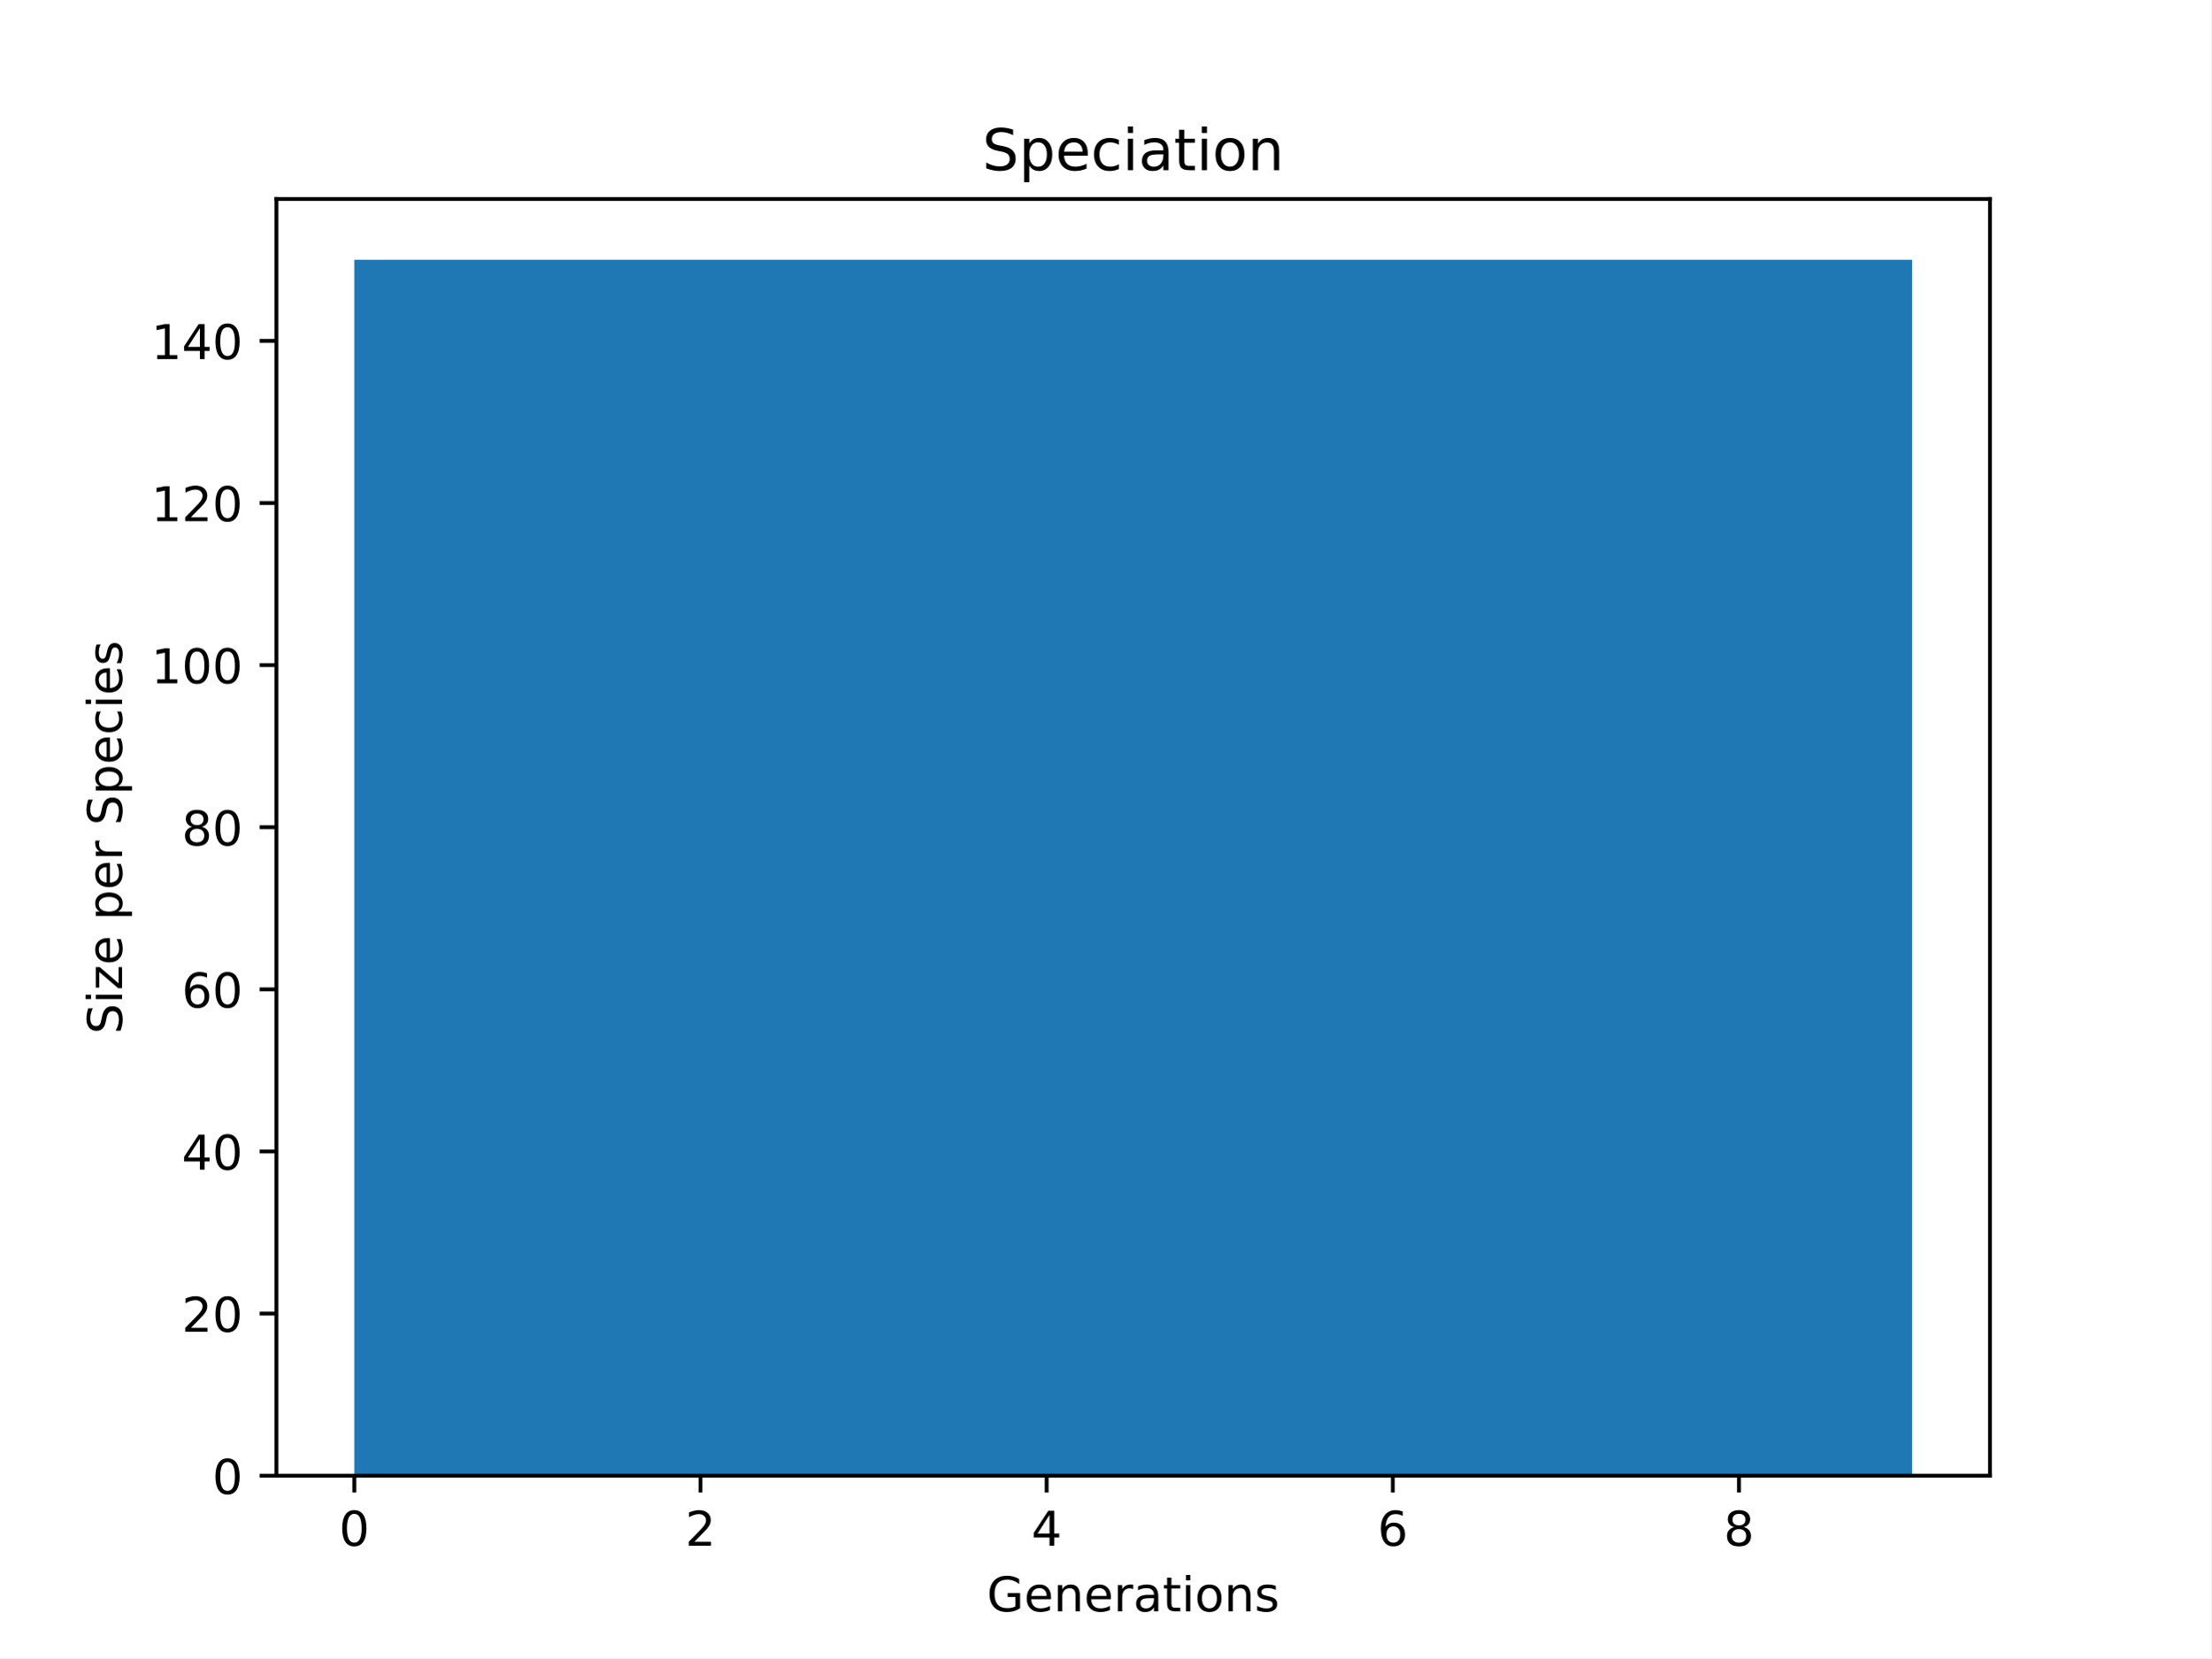
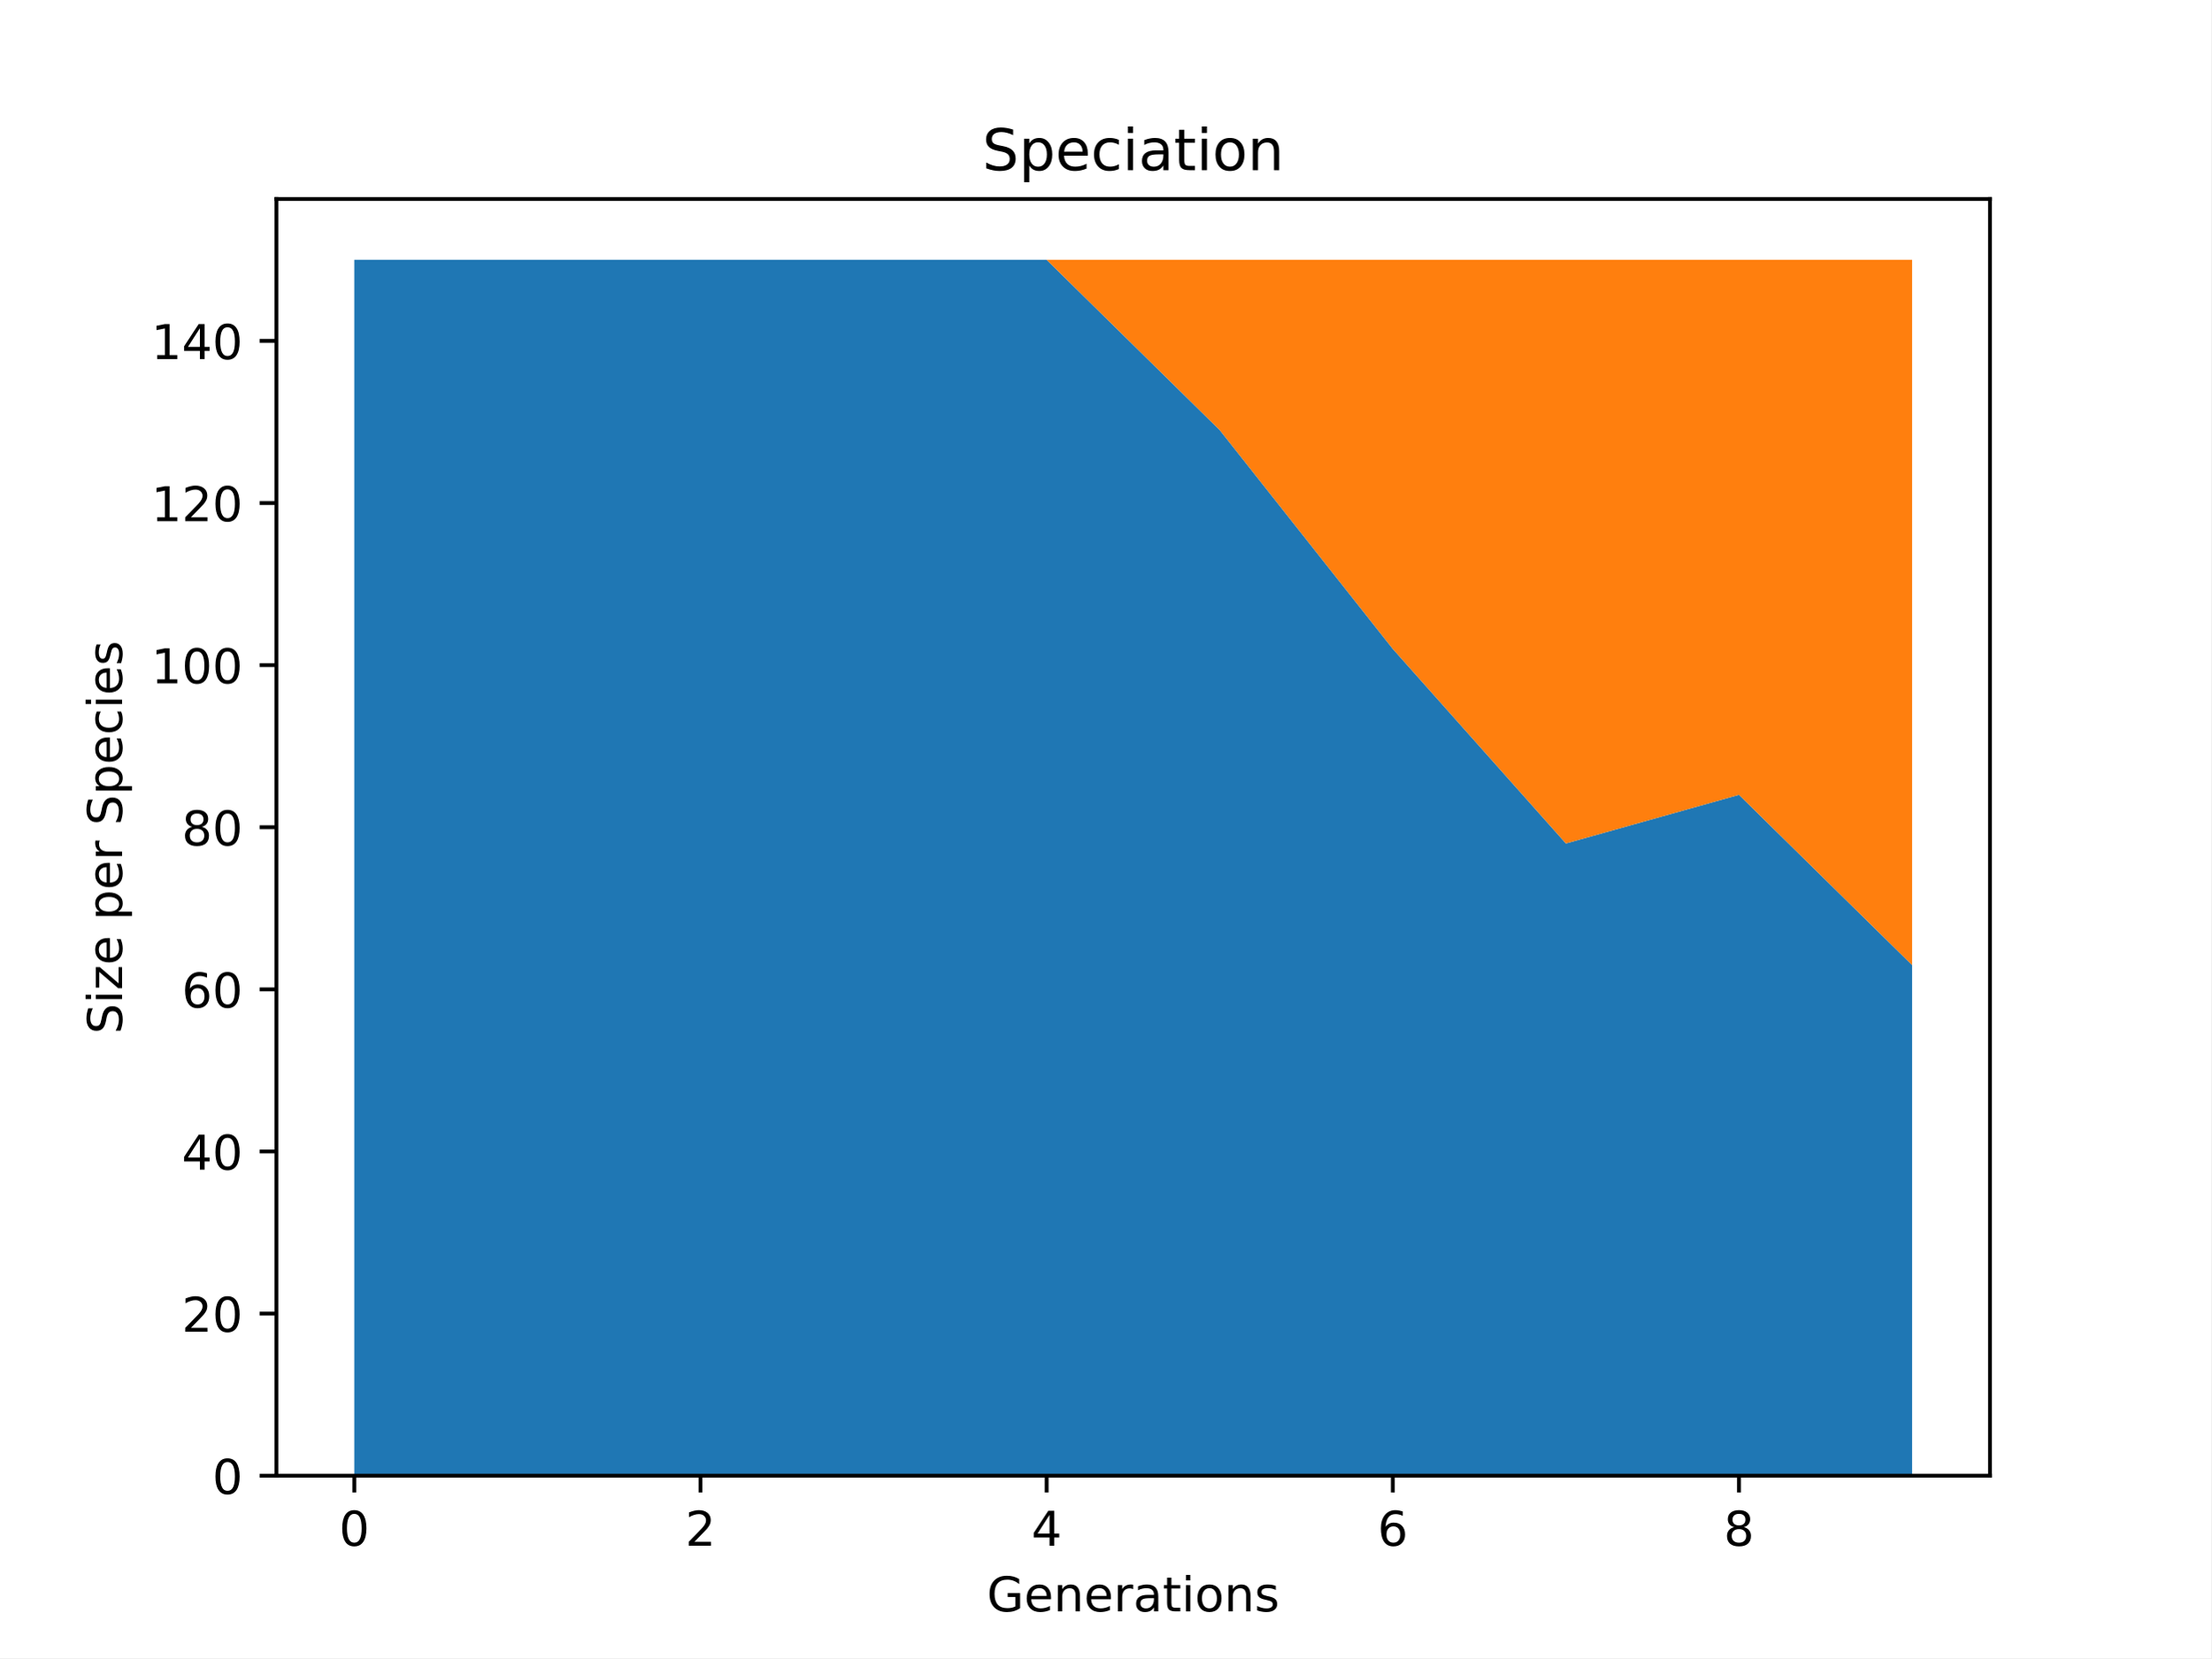
<svg xmlns="http://www.w3.org/2000/svg" xmlns:xlink="http://www.w3.org/1999/xlink" height="345.6pt" version="1.1" viewBox="0 0 460.8 345.6" width="460.8pt">
  <defs>
    <style type="text/css">*{stroke-linecap:butt;stroke-linejoin:round;}</style>
  </defs>
  <g id="figure_1">
    <g id="patch_1">
      <path d="M 0 345.6  L 460.8 345.6  L 460.8 0  L 0 0  z " style="fill:#ffffff;" />
    </g>
    <g id="axes_1">
      <g id="patch_2">
        <path d="M 57.6 307.584  L 414.72 307.584  L 414.72 41.472  L 57.6 41.472  z " style="fill:#ffffff;" />
      </g>
      <g id="PolyCollection_1">
-         <path clip-path="url(#pb4c1ddde05)" d="M 73.833 54.144  L 73.833 307.584  L 109.905 307.584  L 145.978 307.584  L 182.051 307.584  L 218.124 307.584  L 254.196 307.584  L 290.269 307.584  L 326.342 307.584  L 362.415 307.584  L 398.487 307.584  L 398.487 54.144  L 398.487 54.144  L 362.415 54.144  L 326.342 54.144  L 290.269 54.144  L 254.196 54.144  L 218.124 54.144  L 182.051 54.144  L 145.978 54.144  L 109.905 54.144  L 73.833 54.144  z " style="fill:#1f77b4;" />
+         <path clip-path="url(#p5cc2ea4e05)" d="M 73.833 54.144  L 73.833 307.584  L 109.905 307.584  L 145.978 307.584  L 182.051 307.584  L 218.124 307.584  L 254.196 307.584  L 290.269 307.584  L 326.342 307.584  L 362.415 307.584  L 398.487 307.584  L 398.487 201.139  L 398.487 201.139  L 362.415 165.658  L 326.342 175.795  L 290.269 135.245  L 254.196 89.626  L 218.124 54.144  L 182.051 54.144  L 145.978 54.144  L 109.905 54.144  L 73.833 54.144  z " style="fill:#1f77b4;" />
+       </g>
+       <g id="PolyCollection_2">
+         <path clip-path="url(#p5cc2ea4e05)" d="M 73.833 54.144  L 73.833 54.144  L 109.905 54.144  L 145.978 54.144  L 182.051 54.144  L 218.124 54.144  L 254.196 89.626  L 290.269 135.245  L 326.342 175.795  L 362.415 165.658  L 398.487 201.139  L 398.487 54.144  L 398.487 54.144  L 362.415 54.144  L 326.342 54.144  L 290.269 54.144  L 254.196 54.144  L 218.124 54.144  L 182.051 54.144  L 145.978 54.144  L 109.905 54.144  L 73.833 54.144  z " style="fill:#ff7f0e;" />
      </g>
      <g id="matplotlib.axis_1">
        <g id="xtick_1">
          <g id="line2d_1">
            <defs>
-               <path d="M 0 0  L 0 3.5  " id="m2329424d56" style="stroke:#000000;stroke-width:0.8;" />
-             </defs>
-             <g>
-               <use style="stroke:#000000;stroke-width:0.8;" x="73.833" xlink:href="#m2329424d56" y="307.584" />
+               <path d="M 0 0  L 0 3.5  " id="m9f58253e93" style="stroke:#000000;stroke-width:0.8;" />
+             </defs>
+             <g>
+               <use style="stroke:#000000;stroke-width:0.8;" x="73.833" xlink:href="#m9f58253e93" y="307.584" />
            </g>
          </g>
          <g id="text_1">
            <g transform="translate(70.65148 322.1824)scale(0.1 -0.1)">
              <defs>
                <path d="M 2034 4250  Q 1547 4250 1301 3770  Q 1056 3291 1056 2328  Q 1056 1369 1301 889  Q 1547 409 2034 409  Q 2525 409 2770 889  Q 3016 1369 3016 2328  Q 3016 3291 2770 3770  Q 2525 4250 2034 4250  z M 2034 4750  Q 2819 4750 3233 4129  Q 3647 3509 3647 2328  Q 3647 1150 3233 529  Q 2819 -91 2034 -91  Q 1250 -91 836 529  Q 422 1150 422 2328  Q 422 3509 836 4129  Q 1250 4750 2034 4750  z " id="DejaVuSans-30" transform="scale(0.015625)" />
              </defs>
              <use xlink:href="#DejaVuSans-30" />
            </g>
          </g>
        </g>
        <g id="xtick_2">
          <g id="line2d_2">
            <g>
-               <use style="stroke:#000000;stroke-width:0.8;" x="145.978" xlink:href="#m2329424d56" y="307.584" />
+               <use style="stroke:#000000;stroke-width:0.8;" x="145.978" xlink:href="#m9f58253e93" y="307.584" />
            </g>
          </g>
          <g id="text_2">
            <g transform="translate(142.7969 322.1824)scale(0.1 -0.1)">
              <defs>
                <path d="M 1228 531  L 3431 531  L 3431 0  L 469 0  L 469 531  Q 828 903 1448 1529  Q 2069 2156 2228 2338  Q 2531 2678 2651 2914  Q 2772 3150 2772 3378  Q 2772 3750 2511 3984  Q 2250 4219 1831 4219  Q 1534 4219 1204 4116  Q 875 4013 500 3803  L 500 4441  Q 881 4594 1212 4672  Q 1544 4750 1819 4750  Q 2544 4750 2975 4387  Q 3406 4025 3406 3419  Q 3406 3131 3298 2873  Q 3191 2616 2906 2266  Q 2828 2175 2409 1742  Q 1991 1309 1228 531  z " id="DejaVuSans-32" transform="scale(0.015625)" />
              </defs>
              <use xlink:href="#DejaVuSans-32" />
            </g>
          </g>
        </g>
        <g id="xtick_3">
          <g id="line2d_3">
            <g>
-               <use style="stroke:#000000;stroke-width:0.8;" x="218.124" xlink:href="#m2329424d56" y="307.584" />
+               <use style="stroke:#000000;stroke-width:0.8;" x="218.124" xlink:href="#m9f58253e93" y="307.584" />
            </g>
          </g>
          <g id="text_3">
            <g transform="translate(214.9424 322.1824)scale(0.1 -0.1)">
              <defs>
                <path d="M 2419 4116  L 825 1625  L 2419 1625  L 2419 4116  z M 2253 4666  L 3047 4666  L 3047 1625  L 3713 1625  L 3713 1100  L 3047 1100  L 3047 0  L 2419 0  L 2419 1100  L 313 1100  L 313 1709  L 2253 4666  z " id="DejaVuSans-34" transform="scale(0.015625)" />
              </defs>
              <use xlink:href="#DejaVuSans-34" />
            </g>
          </g>
        </g>
        <g id="xtick_4">
          <g id="line2d_4">
            <g>
-               <use style="stroke:#000000;stroke-width:0.8;" x="290.269" xlink:href="#m2329424d56" y="307.584" />
+               <use style="stroke:#000000;stroke-width:0.8;" x="290.269" xlink:href="#m9f58253e93" y="307.584" />
            </g>
          </g>
          <g id="text_4">
            <g transform="translate(287.0878 322.1824)scale(0.1 -0.1)">
              <defs>
                <path d="M 2113 2584  Q 1688 2584 1439 2293  Q 1191 2003 1191 1497  Q 1191 994 1439 701  Q 1688 409 2113 409  Q 2538 409 2786 701  Q 3034 994 3034 1497  Q 3034 2003 2786 2293  Q 2538 2584 2113 2584  z M 3366 4563  L 3366 3988  Q 3128 4100 2886 4159  Q 2644 4219 2406 4219  Q 1781 4219 1451 3797  Q 1122 3375 1075 2522  Q 1259 2794 1537 2939  Q 1816 3084 2150 3084  Q 2853 3084 3261 2657  Q 3669 2231 3669 1497  Q 3669 778 3244 343  Q 2819 -91 2113 -91  Q 1303 -91 875 529  Q 447 1150 447 2328  Q 447 3434 972 4092  Q 1497 4750 2381 4750  Q 2619 4750 2861 4703  Q 3103 4656 3366 4563  z " id="DejaVuSans-36" transform="scale(0.015625)" />
              </defs>
              <use xlink:href="#DejaVuSans-36" />
            </g>
          </g>
        </g>
        <g id="xtick_5">
          <g id="line2d_5">
            <g>
-               <use style="stroke:#000000;stroke-width:0.8;" x="362.415" xlink:href="#m2329424d56" y="307.584" />
+               <use style="stroke:#000000;stroke-width:0.8;" x="362.415" xlink:href="#m9f58253e93" y="307.584" />
            </g>
          </g>
          <g id="text_5">
            <g transform="translate(359.2333 322.1824)scale(0.1 -0.1)">
              <defs>
                <path d="M 2034 2216  Q 1584 2216 1326 1975  Q 1069 1734 1069 1313  Q 1069 891 1326 650  Q 1584 409 2034 409  Q 2484 409 2743 651  Q 3003 894 3003 1313  Q 3003 1734 2745 1975  Q 2488 2216 2034 2216  z M 1403 2484  Q 997 2584 770 2862  Q 544 3141 544 3541  Q 544 4100 942 4425  Q 1341 4750 2034 4750  Q 2731 4750 3128 4425  Q 3525 4100 3525 3541  Q 3525 3141 3298 2862  Q 3072 2584 2669 2484  Q 3125 2378 3379 2068  Q 3634 1759 3634 1313  Q 3634 634 3220 271  Q 2806 -91 2034 -91  Q 1263 -91 848 271  Q 434 634 434 1313  Q 434 1759 690 2068  Q 947 2378 1403 2484  z M 1172 3481  Q 1172 3119 1398 2916  Q 1625 2713 2034 2713  Q 2441 2713 2670 2916  Q 2900 3119 2900 3481  Q 2900 3844 2670 4047  Q 2441 4250 2034 4250  Q 1625 4250 1398 4047  Q 1172 3844 1172 3481  z " id="DejaVuSans-38" transform="scale(0.015625)" />
              </defs>
              <use xlink:href="#DejaVuSans-38" />
            </g>
          </g>
        </g>
        <g id="text_6">
          <g transform="translate(205.6623 335.8606)scale(0.1 -0.1)">
            <defs>
              <path d="M 3809 666  L 3809 1919  L 2778 1919  L 2778 2438  L 4434 2438  L 4434 434  Q 4069 175 3628 42  Q 3188 -91 2688 -91  Q 1594 -91 976 548  Q 359 1188 359 2328  Q 359 3472 976 4111  Q 1594 4750 2688 4750  Q 3144 4750 3555 4637  Q 3966 4525 4313 4306  L 4313 3634  Q 3963 3931 3569 4081  Q 3175 4231 2741 4231  Q 1884 4231 1454 3753  Q 1025 3275 1025 2328  Q 1025 1384 1454 906  Q 1884 428 2741 428  Q 3075 428 3337 486  Q 3600 544 3809 666  z " id="DejaVuSans-47" transform="scale(0.015625)" />
              <path d="M 3597 1894  L 3597 1613  L 953 1613  Q 991 1019 1311 708  Q 1631 397 2203 397  Q 2534 397 2845 478  Q 3156 559 3463 722  L 3463 178  Q 3153 47 2828 -22  Q 2503 -91 2169 -91  Q 1331 -91 842 396  Q 353 884 353 1716  Q 353 2575 817 3079  Q 1281 3584 2069 3584  Q 2775 3584 3186 3129  Q 3597 2675 3597 1894  z M 3022 2063  Q 3016 2534 2758 2815  Q 2500 3097 2075 3097  Q 1594 3097 1305 2825  Q 1016 2553 972 2059  L 3022 2063  z " id="DejaVuSans-65" transform="scale(0.015625)" />
              <path d="M 3513 2113  L 3513 0  L 2938 0  L 2938 2094  Q 2938 2591 2744 2837  Q 2550 3084 2163 3084  Q 1697 3084 1428 2787  Q 1159 2491 1159 1978  L 1159 0  L 581 0  L 581 3500  L 1159 3500  L 1159 2956  Q 1366 3272 1645 3428  Q 1925 3584 2291 3584  Q 2894 3584 3203 3211  Q 3513 2838 3513 2113  z " id="DejaVuSans-6e" transform="scale(0.015625)" />
              <path d="M 2631 2963  Q 2534 3019 2420 3045  Q 2306 3072 2169 3072  Q 1681 3072 1420 2755  Q 1159 2438 1159 1844  L 1159 0  L 581 0  L 581 3500  L 1159 3500  L 1159 2956  Q 1341 3275 1631 3429  Q 1922 3584 2338 3584  Q 2397 3584 2469 3576  Q 2541 3569 2628 3553  L 2631 2963  z " id="DejaVuSans-72" transform="scale(0.015625)" />
              <path d="M 2194 1759  Q 1497 1759 1228 1600  Q 959 1441 959 1056  Q 959 750 1161 570  Q 1363 391 1709 391  Q 2188 391 2477 730  Q 2766 1069 2766 1631  L 2766 1759  L 2194 1759  z M 3341 1997  L 3341 0  L 2766 0  L 2766 531  Q 2569 213 2275 61  Q 1981 -91 1556 -91  Q 1019 -91 701 211  Q 384 513 384 1019  Q 384 1609 779 1909  Q 1175 2209 1959 2209  L 2766 2209  L 2766 2266  Q 2766 2663 2505 2880  Q 2244 3097 1772 3097  Q 1472 3097 1187 3025  Q 903 2953 641 2809  L 641 3341  Q 956 3463 1253 3523  Q 1550 3584 1831 3584  Q 2591 3584 2966 3190  Q 3341 2797 3341 1997  z " id="DejaVuSans-61" transform="scale(0.015625)" />
              <path d="M 1172 4494  L 1172 3500  L 2356 3500  L 2356 3053  L 1172 3053  L 1172 1153  Q 1172 725 1289 603  Q 1406 481 1766 481  L 2356 481  L 2356 0  L 1766 0  Q 1100 0 847 248  Q 594 497 594 1153  L 594 3053  L 172 3053  L 172 3500  L 594 3500  L 594 4494  L 1172 4494  z " id="DejaVuSans-74" transform="scale(0.015625)" />
              <path d="M 603 3500  L 1178 3500  L 1178 0  L 603 0  L 603 3500  z M 603 4863  L 1178 4863  L 1178 4134  L 603 4134  L 603 4863  z " id="DejaVuSans-69" transform="scale(0.015625)" />
              <path d="M 1959 3097  Q 1497 3097 1228 2736  Q 959 2375 959 1747  Q 959 1119 1226 758  Q 1494 397 1959 397  Q 2419 397 2687 759  Q 2956 1122 2956 1747  Q 2956 2369 2687 2733  Q 2419 3097 1959 3097  z M 1959 3584  Q 2709 3584 3137 3096  Q 3566 2609 3566 1747  Q 3566 888 3137 398  Q 2709 -91 1959 -91  Q 1206 -91 779 398  Q 353 888 353 1747  Q 353 2609 779 3096  Q 1206 3584 1959 3584  z " id="DejaVuSans-6f" transform="scale(0.015625)" />
              <path d="M 2834 3397  L 2834 2853  Q 2591 2978 2328 3040  Q 2066 3103 1784 3103  Q 1356 3103 1142 2972  Q 928 2841 928 2578  Q 928 2378 1081 2264  Q 1234 2150 1697 2047  L 1894 2003  Q 2506 1872 2764 1633  Q 3022 1394 3022 966  Q 3022 478 2636 193  Q 2250 -91 1575 -91  Q 1294 -91 989 -36  Q 684 19 347 128  L 347 722  Q 666 556 975 473  Q 1284 391 1588 391  Q 1994 391 2212 530  Q 2431 669 2431 922  Q 2431 1156 2273 1281  Q 2116 1406 1581 1522  L 1381 1569  Q 847 1681 609 1914  Q 372 2147 372 2553  Q 372 3047 722 3315  Q 1072 3584 1716 3584  Q 2034 3584 2315 3537  Q 2597 3491 2834 3397  z " id="DejaVuSans-73" transform="scale(0.015625)" />
            </defs>
            <use xlink:href="#DejaVuSans-47" />
            <use x="77.49" xlink:href="#DejaVuSans-65" />
            <use x="139.014" xlink:href="#DejaVuSans-6e" />
            <use x="202.393" xlink:href="#DejaVuSans-65" />
            <use x="263.916" xlink:href="#DejaVuSans-72" />
            <use x="305.029" xlink:href="#DejaVuSans-61" />
            <use x="366.309" xlink:href="#DejaVuSans-74" />
            <use x="405.518" xlink:href="#DejaVuSans-69" />
            <use x="433.301" xlink:href="#DejaVuSans-6f" />
            <use x="494.482" xlink:href="#DejaVuSans-6e" />
            <use x="557.861" xlink:href="#DejaVuSans-73" />
          </g>
        </g>
      </g>
      <g id="matplotlib.axis_2">
        <g id="ytick_1">
          <g id="line2d_6">
            <defs>
-               <path d="M 0 0  L -3.5 0  " id="m8e1a29d1b3" style="stroke:#000000;stroke-width:0.8;" />
-             </defs>
-             <g>
-               <use style="stroke:#000000;stroke-width:0.8;" x="57.6" xlink:href="#m8e1a29d1b3" y="307.584" />
+               <path d="M 0 0  L -3.5 0  " id="m2768628abf" style="stroke:#000000;stroke-width:0.8;" />
+             </defs>
+             <g>
+               <use style="stroke:#000000;stroke-width:0.8;" x="57.6" xlink:href="#m2768628abf" y="307.584" />
            </g>
          </g>
          <g id="text_7">
            <g transform="translate(44.2375 311.3832)scale(0.1 -0.1)">
              <use xlink:href="#DejaVuSans-30" />
            </g>
          </g>
        </g>
        <g id="ytick_2">
          <g id="line2d_7">
            <g>
-               <use style="stroke:#000000;stroke-width:0.8;" x="57.6" xlink:href="#m8e1a29d1b3" y="273.792" />
+               <use style="stroke:#000000;stroke-width:0.8;" x="57.6" xlink:href="#m2768628abf" y="273.792" />
            </g>
          </g>
          <g id="text_8">
            <g transform="translate(37.875 277.5912)scale(0.1 -0.1)">
              <use xlink:href="#DejaVuSans-32" />
              <use x="63.623" xlink:href="#DejaVuSans-30" />
            </g>
          </g>
        </g>
        <g id="ytick_3">
          <g id="line2d_8">
            <g>
-               <use style="stroke:#000000;stroke-width:0.8;" x="57.6" xlink:href="#m8e1a29d1b3" y="240" />
+               <use style="stroke:#000000;stroke-width:0.8;" x="57.6" xlink:href="#m2768628abf" y="240" />
            </g>
          </g>
          <g id="text_9">
            <g transform="translate(37.875 243.7992)scale(0.1 -0.1)">
              <use xlink:href="#DejaVuSans-34" />
              <use x="63.623" xlink:href="#DejaVuSans-30" />
            </g>
          </g>
        </g>
        <g id="ytick_4">
          <g id="line2d_9">
            <g>
-               <use style="stroke:#000000;stroke-width:0.8;" x="57.6" xlink:href="#m8e1a29d1b3" y="206.208" />
+               <use style="stroke:#000000;stroke-width:0.8;" x="57.6" xlink:href="#m2768628abf" y="206.208" />
            </g>
          </g>
          <g id="text_10">
            <g transform="translate(37.875 210.0072)scale(0.1 -0.1)">
              <use xlink:href="#DejaVuSans-36" />
              <use x="63.623" xlink:href="#DejaVuSans-30" />
            </g>
          </g>
        </g>
        <g id="ytick_5">
          <g id="line2d_10">
            <g>
-               <use style="stroke:#000000;stroke-width:0.8;" x="57.6" xlink:href="#m8e1a29d1b3" y="172.416" />
+               <use style="stroke:#000000;stroke-width:0.8;" x="57.6" xlink:href="#m2768628abf" y="172.416" />
            </g>
          </g>
          <g id="text_11">
            <g transform="translate(37.875 176.2152)scale(0.1 -0.1)">
              <use xlink:href="#DejaVuSans-38" />
              <use x="63.623" xlink:href="#DejaVuSans-30" />
            </g>
          </g>
        </g>
        <g id="ytick_6">
          <g id="line2d_11">
            <g>
-               <use style="stroke:#000000;stroke-width:0.8;" x="57.6" xlink:href="#m8e1a29d1b3" y="138.624" />
+               <use style="stroke:#000000;stroke-width:0.8;" x="57.6" xlink:href="#m2768628abf" y="138.624" />
            </g>
          </g>
          <g id="text_12">
            <g transform="translate(31.5125 142.4232)scale(0.1 -0.1)">
              <defs>
                <path d="M 794 531  L 1825 531  L 1825 4091  L 703 3866  L 703 4441  L 1819 4666  L 2450 4666  L 2450 531  L 3481 531  L 3481 0  L 794 0  L 794 531  z " id="DejaVuSans-31" transform="scale(0.015625)" />
              </defs>
              <use xlink:href="#DejaVuSans-31" />
              <use x="63.623" xlink:href="#DejaVuSans-30" />
              <use x="127.246" xlink:href="#DejaVuSans-30" />
            </g>
          </g>
        </g>
        <g id="ytick_7">
          <g id="line2d_12">
            <g>
-               <use style="stroke:#000000;stroke-width:0.8;" x="57.6" xlink:href="#m8e1a29d1b3" y="104.832" />
+               <use style="stroke:#000000;stroke-width:0.8;" x="57.6" xlink:href="#m2768628abf" y="104.832" />
            </g>
          </g>
          <g id="text_13">
            <g transform="translate(31.5125 108.6312)scale(0.1 -0.1)">
              <use xlink:href="#DejaVuSans-31" />
              <use x="63.623" xlink:href="#DejaVuSans-32" />
              <use x="127.246" xlink:href="#DejaVuSans-30" />
            </g>
          </g>
        </g>
        <g id="ytick_8">
          <g id="line2d_13">
            <g>
-               <use style="stroke:#000000;stroke-width:0.8;" x="57.6" xlink:href="#m8e1a29d1b3" y="71.04" />
+               <use style="stroke:#000000;stroke-width:0.8;" x="57.6" xlink:href="#m2768628abf" y="71.04" />
            </g>
          </g>
          <g id="text_14">
            <g transform="translate(31.5125 74.83922)scale(0.1 -0.1)">
              <use xlink:href="#DejaVuSans-31" />
              <use x="63.623" xlink:href="#DejaVuSans-34" />
              <use x="127.246" xlink:href="#DejaVuSans-30" />
            </g>
          </g>
        </g>
        <g id="text_15">
          <g transform="translate(25.43281 215.521)rotate(-90)scale(0.1 -0.1)">
            <defs>
              <path d="M 3425 4513  L 3425 3897  Q 3066 4069 2747 4153  Q 2428 4238 2131 4238  Q 1616 4238 1336 4038  Q 1056 3838 1056 3469  Q 1056 3159 1242 3001  Q 1428 2844 1947 2747  L 2328 2669  Q 3034 2534 3370 2195  Q 3706 1856 3706 1288  Q 3706 609 3251 259  Q 2797 -91 1919 -91  Q 1588 -91 1214 -16  Q 841 59 441 206  L 441 856  Q 825 641 1194 531  Q 1563 422 1919 422  Q 2459 422 2753 634  Q 3047 847 3047 1241  Q 3047 1584 2836 1778  Q 2625 1972 2144 2069  L 1759 2144  Q 1053 2284 737 2584  Q 422 2884 422 3419  Q 422 4038 858 4394  Q 1294 4750 2059 4750  Q 2388 4750 2728 4690  Q 3069 4631 3425 4513  z " id="DejaVuSans-53" transform="scale(0.015625)" />
              <path d="M 353 3500  L 3084 3500  L 3084 2975  L 922 459  L 3084 459  L 3084 0  L 275 0  L 275 525  L 2438 3041  L 353 3041  L 353 3500  z " id="DejaVuSans-7a" transform="scale(0.015625)" />
              <path id="DejaVuSans-20" transform="scale(0.015625)" />
              <path d="M 1159 525  L 1159 -1331  L 581 -1331  L 581 3500  L 1159 3500  L 1159 2969  Q 1341 3281 1617 3432  Q 1894 3584 2278 3584  Q 2916 3584 3314 3078  Q 3713 2572 3713 1747  Q 3713 922 3314 415  Q 2916 -91 2278 -91  Q 1894 -91 1617 61  Q 1341 213 1159 525  z M 3116 1747  Q 3116 2381 2855 2742  Q 2594 3103 2138 3103  Q 1681 3103 1420 2742  Q 1159 2381 1159 1747  Q 1159 1113 1420 752  Q 1681 391 2138 391  Q 2594 391 2855 752  Q 3116 1113 3116 1747  z " id="DejaVuSans-70" transform="scale(0.015625)" />
              <path d="M 3122 3366  L 3122 2828  Q 2878 2963 2633 3030  Q 2388 3097 2138 3097  Q 1578 3097 1268 2742  Q 959 2388 959 1747  Q 959 1106 1268 751  Q 1578 397 2138 397  Q 2388 397 2633 464  Q 2878 531 3122 666  L 3122 134  Q 2881 22 2623 -34  Q 2366 -91 2075 -91  Q 1284 -91 818 406  Q 353 903 353 1747  Q 353 2603 823 3093  Q 1294 3584 2113 3584  Q 2378 3584 2631 3529  Q 2884 3475 3122 3366  z " id="DejaVuSans-63" transform="scale(0.015625)" />
            </defs>
            <use xlink:href="#DejaVuSans-53" />
            <use x="63.477" xlink:href="#DejaVuSans-69" />
            <use x="91.26" xlink:href="#DejaVuSans-7a" />
            <use x="143.75" xlink:href="#DejaVuSans-65" />
            <use x="205.273" xlink:href="#DejaVuSans-20" />
            <use x="237.061" xlink:href="#DejaVuSans-70" />
            <use x="300.537" xlink:href="#DejaVuSans-65" />
            <use x="362.061" xlink:href="#DejaVuSans-72" />
            <use x="403.174" xlink:href="#DejaVuSans-20" />
            <use x="434.961" xlink:href="#DejaVuSans-53" />
            <use x="498.438" xlink:href="#DejaVuSans-70" />
            <use x="561.914" xlink:href="#DejaVuSans-65" />
            <use x="623.438" xlink:href="#DejaVuSans-63" />
            <use x="678.418" xlink:href="#DejaVuSans-69" />
            <use x="706.201" xlink:href="#DejaVuSans-65" />
            <use x="767.725" xlink:href="#DejaVuSans-73" />
          </g>
        </g>
      </g>
      <g id="patch_3">
        <path d="M 57.6 307.584  L 57.6 41.472  " style="fill:none;stroke:#000000;stroke-linecap:square;stroke-linejoin:miter;stroke-width:0.8;" />
      </g>
      <g id="patch_4">
        <path d="M 414.72 307.584  L 414.72 41.472  " style="fill:none;stroke:#000000;stroke-linecap:square;stroke-linejoin:miter;stroke-width:0.8;" />
      </g>
      <g id="patch_5">
        <path d="M 57.6 307.584  L 414.72 307.584  " style="fill:none;stroke:#000000;stroke-linecap:square;stroke-linejoin:miter;stroke-width:0.8;" />
      </g>
      <g id="patch_6">
        <path d="M 57.6 41.472  L 414.72 41.472  " style="fill:none;stroke:#000000;stroke-linecap:square;stroke-linejoin:miter;stroke-width:0.8;" />
      </g>
      <g id="text_16">
        <g transform="translate(204.7144 35.472)scale(0.12 -0.12)">
          <use xlink:href="#DejaVuSans-53" />
          <use x="63.477" xlink:href="#DejaVuSans-70" />
          <use x="126.953" xlink:href="#DejaVuSans-65" />
          <use x="188.477" xlink:href="#DejaVuSans-63" />
          <use x="243.457" xlink:href="#DejaVuSans-69" />
          <use x="271.24" xlink:href="#DejaVuSans-61" />
          <use x="332.52" xlink:href="#DejaVuSans-74" />
          <use x="371.729" xlink:href="#DejaVuSans-69" />
          <use x="399.512" xlink:href="#DejaVuSans-6f" />
          <use x="460.693" xlink:href="#DejaVuSans-6e" />
        </g>
      </g>
    </g>
  </g>
  <defs>
-     <clipPath id="pb4c1ddde05">
+     <clipPath id="p5cc2ea4e05">
      <rect height="266.112" width="357.12" x="57.6" y="41.472" />
    </clipPath>
  </defs>
</svg>
